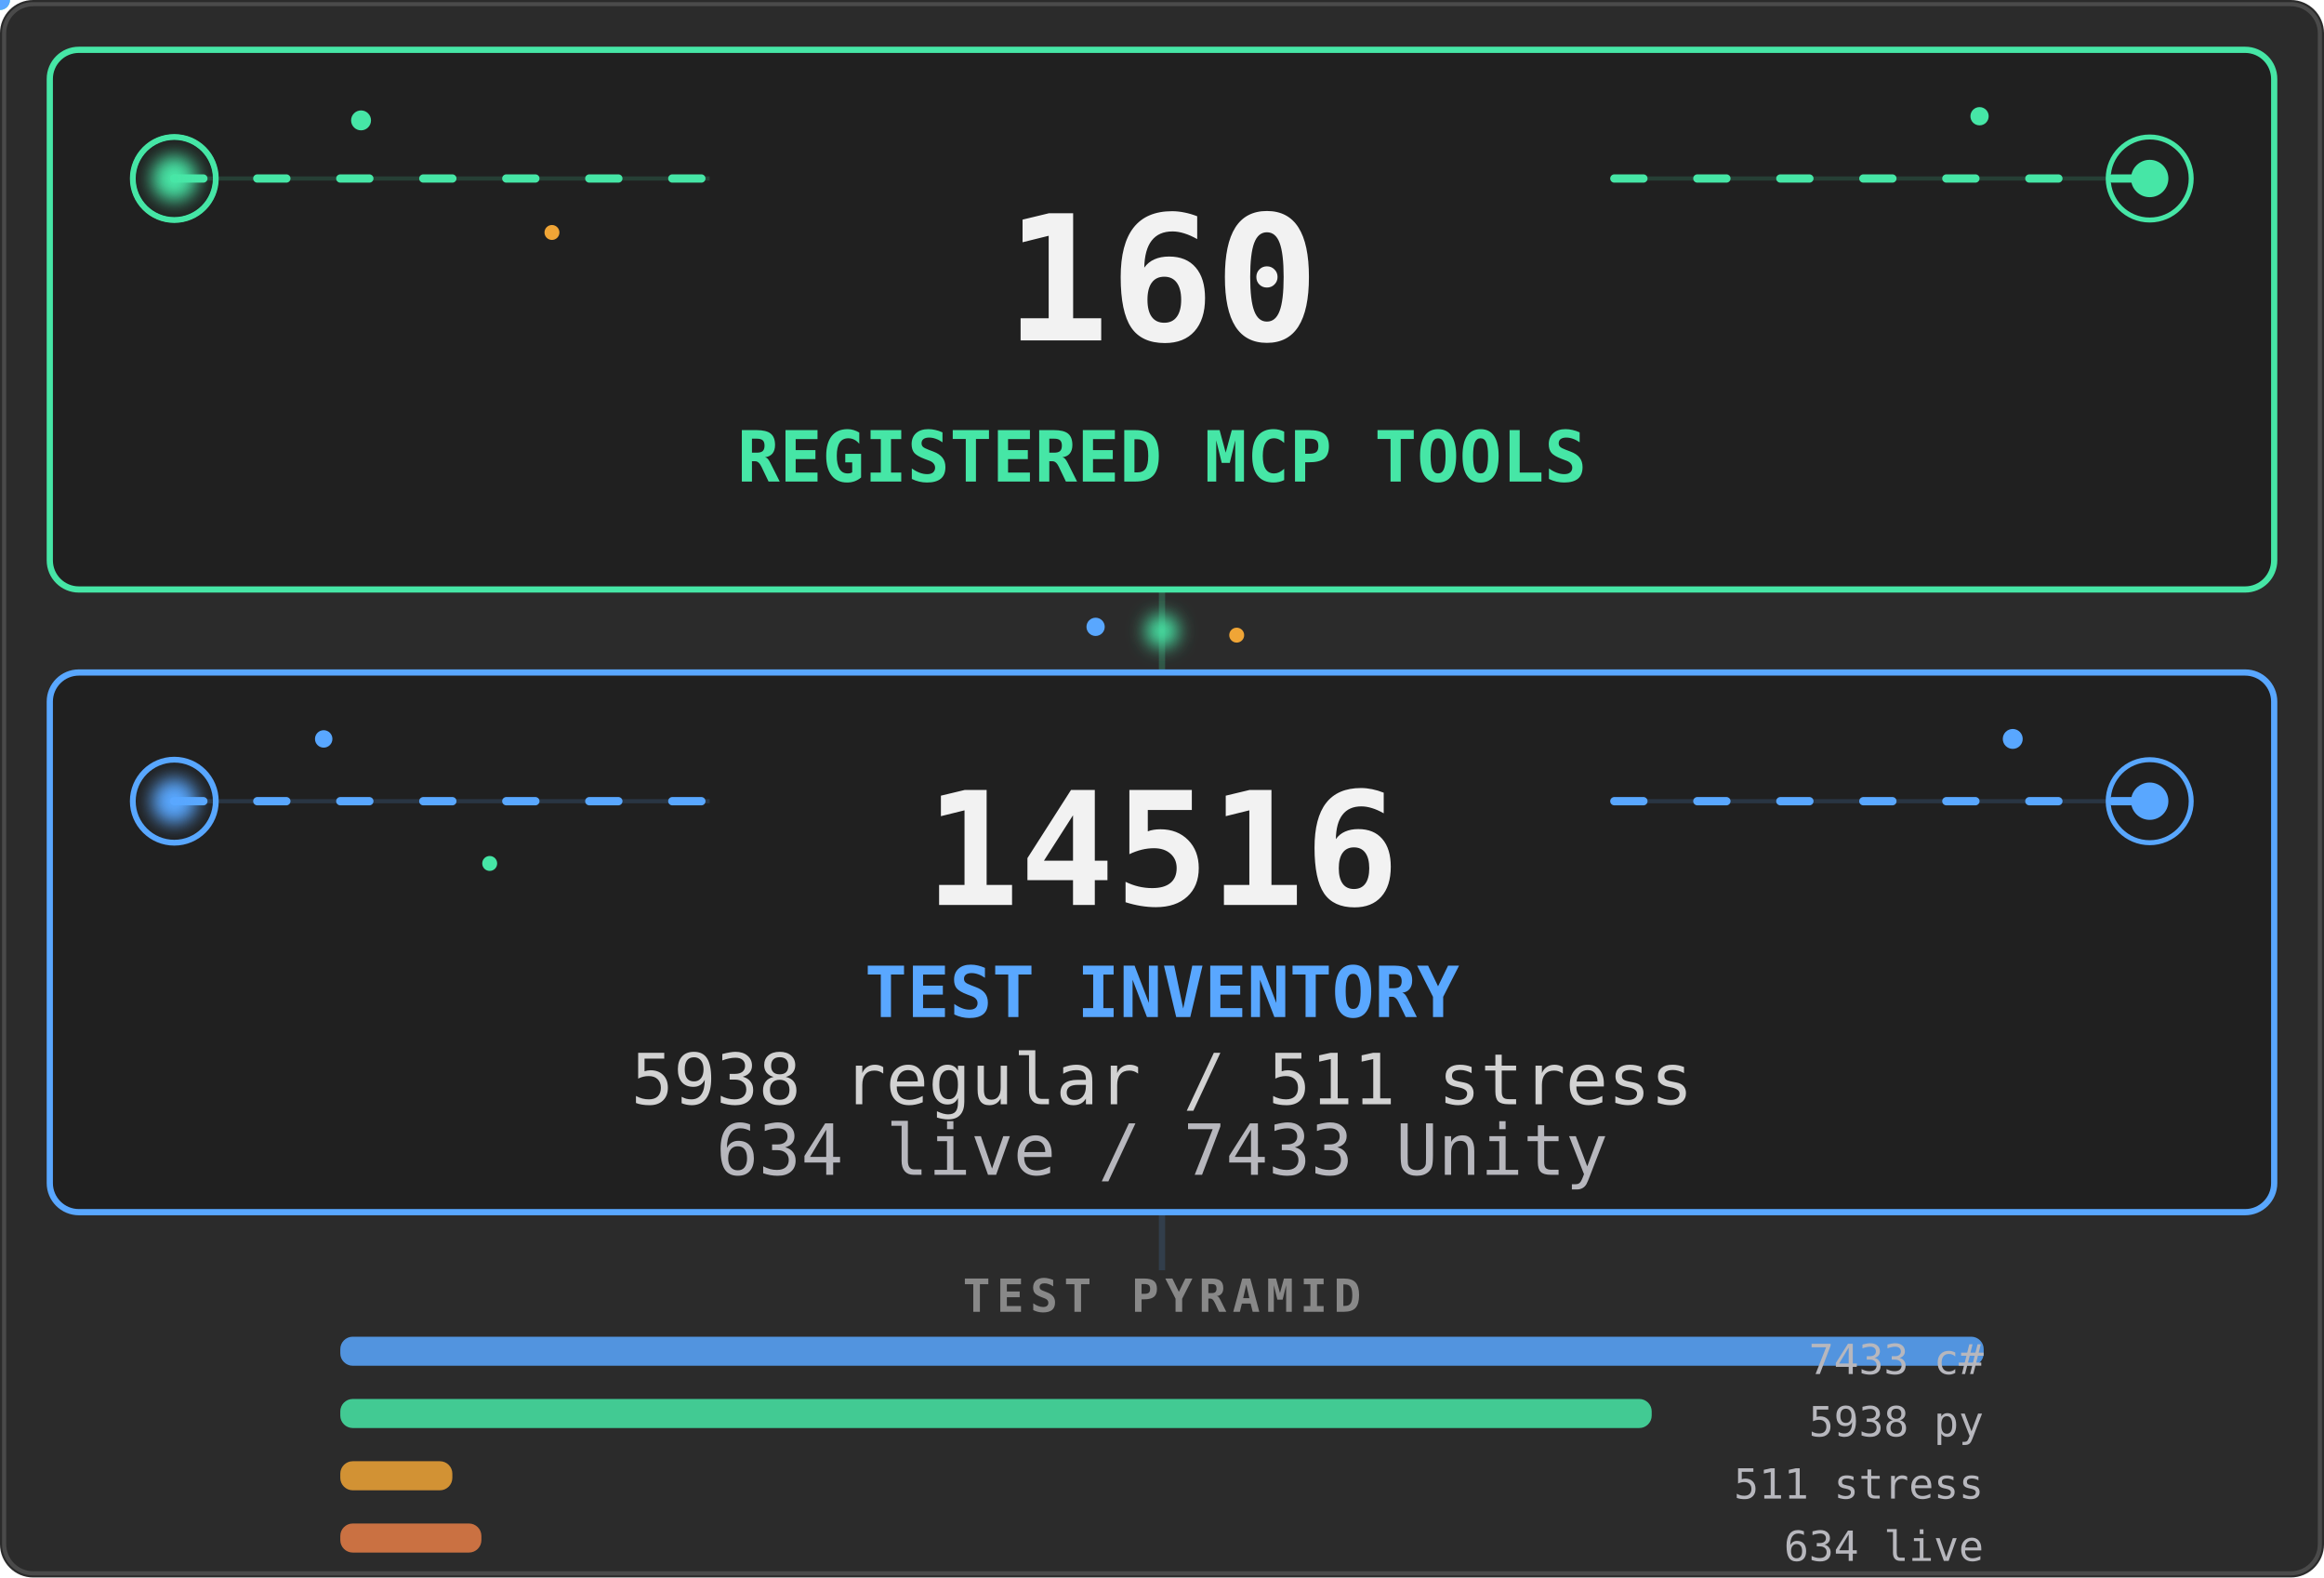
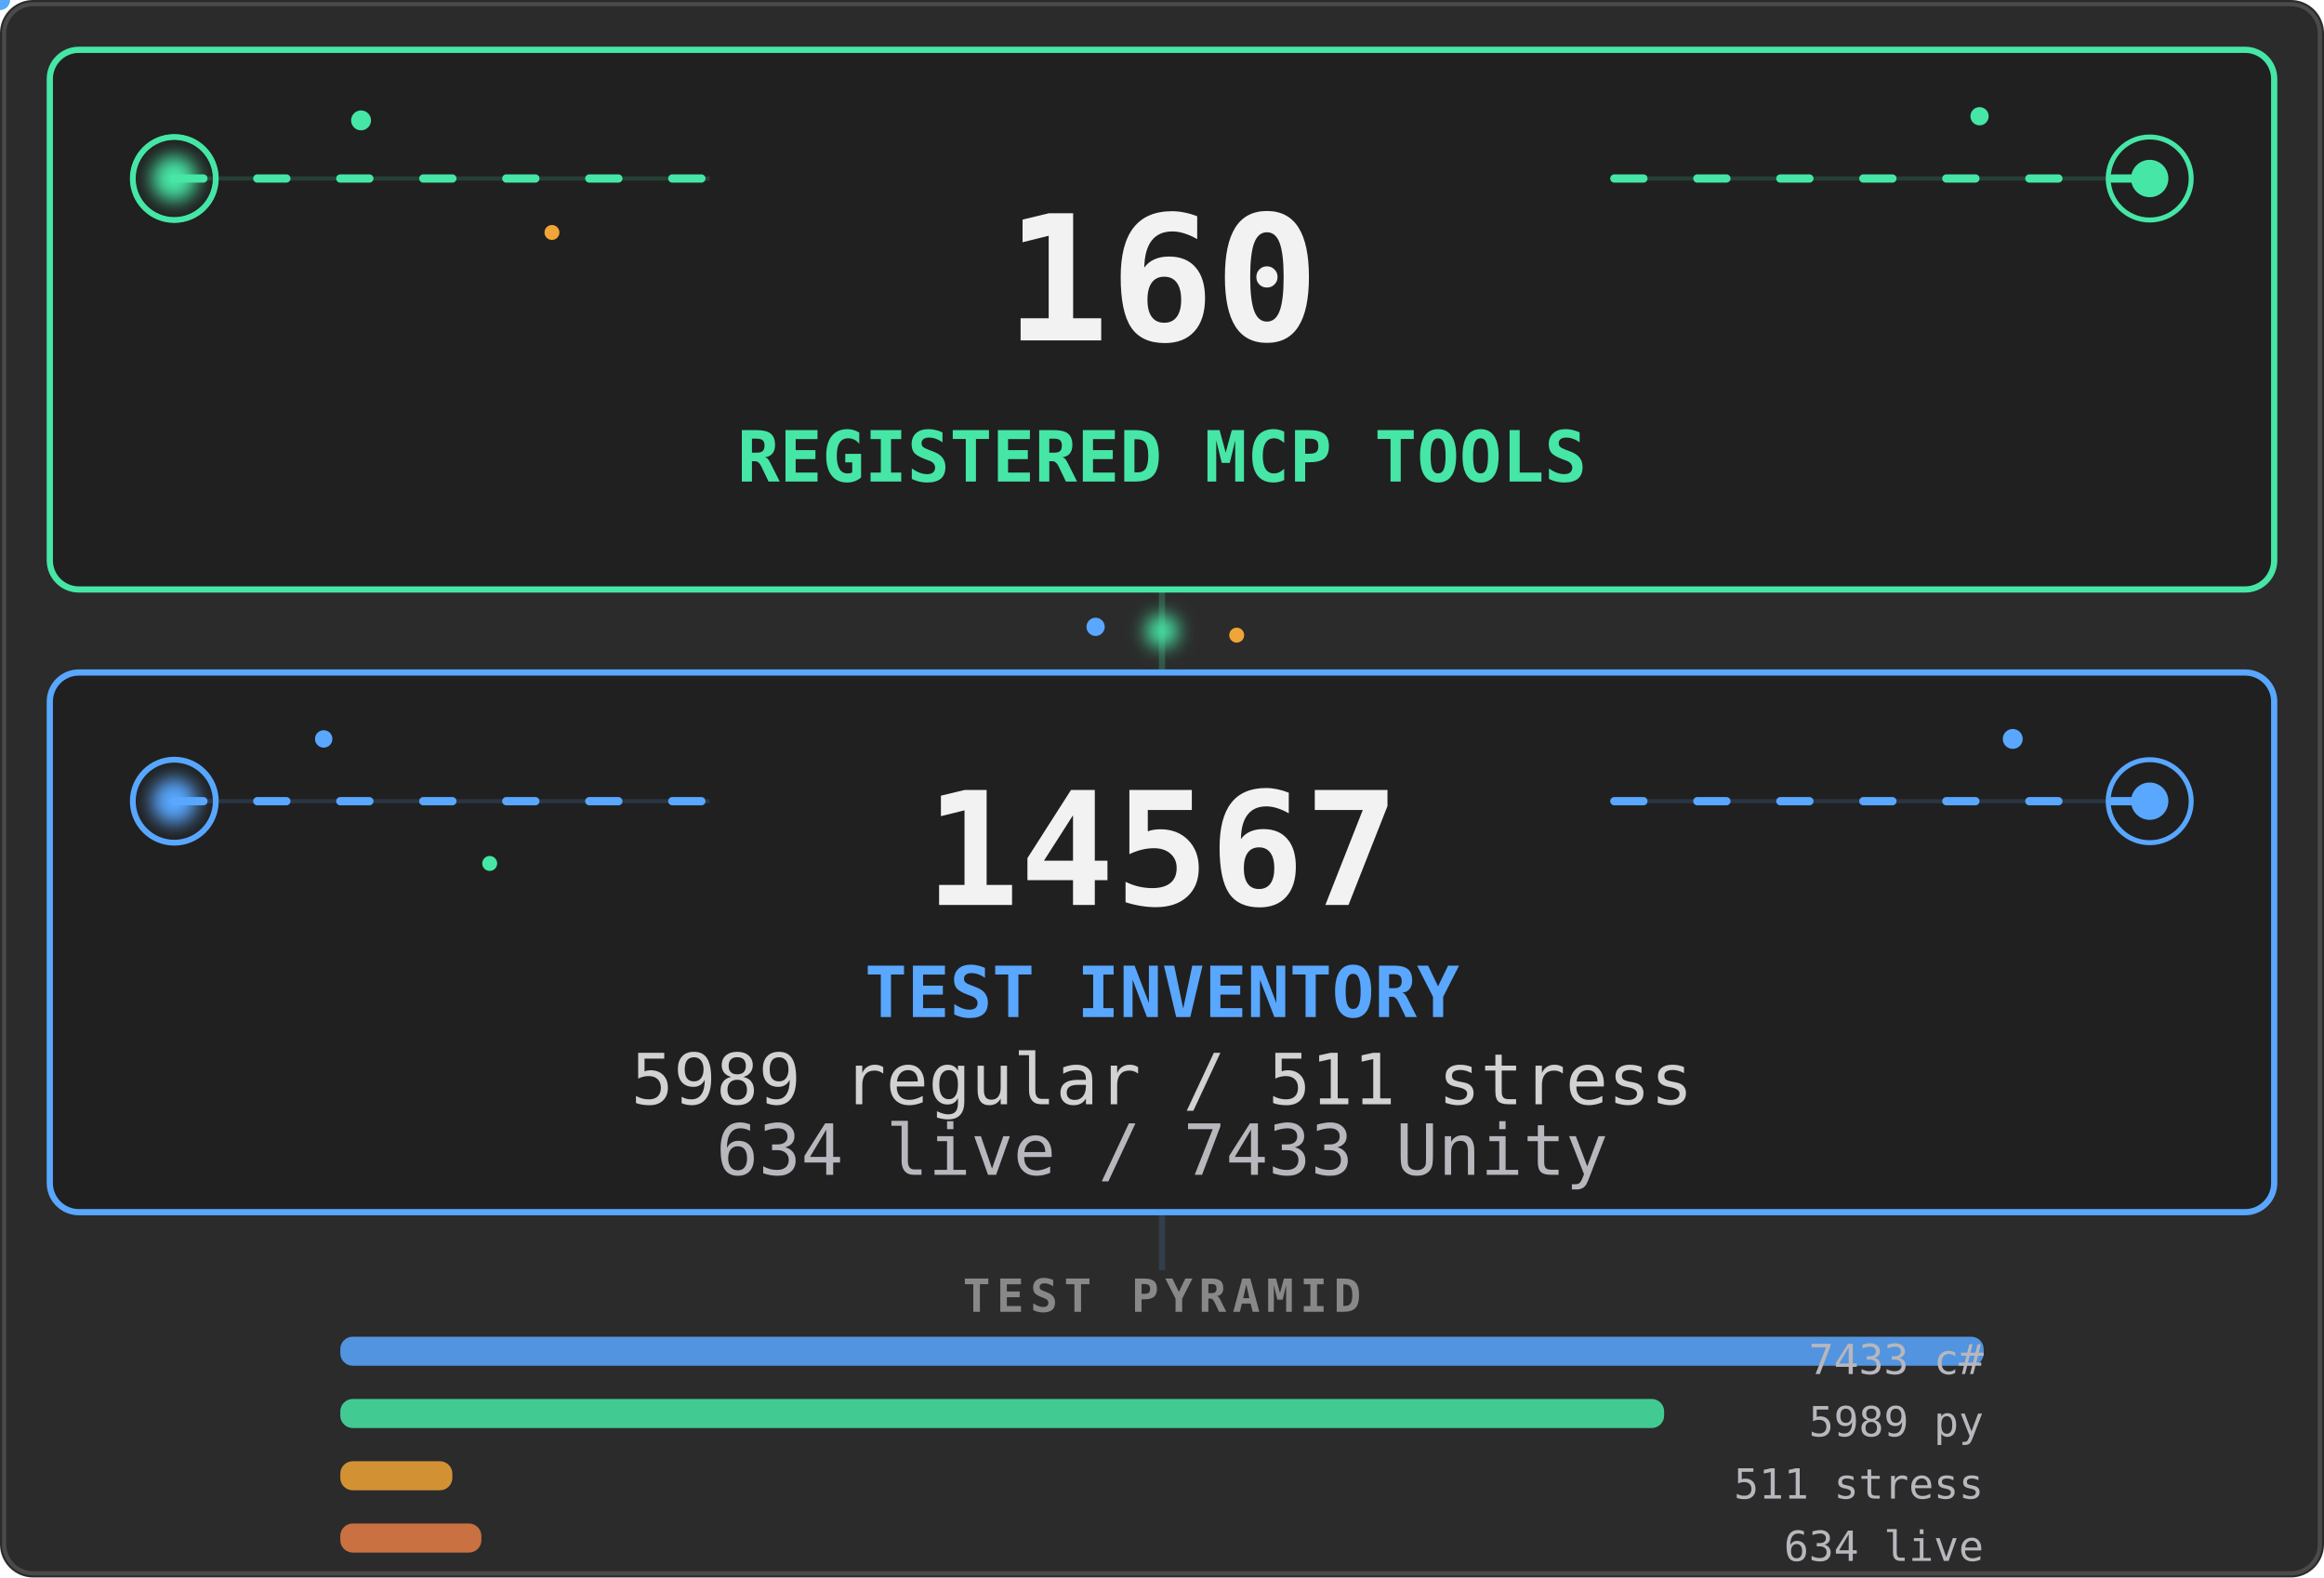
<svg xmlns="http://www.w3.org/2000/svg" viewBox="0 0 560 380" width="560" height="380" role="img" aria-labelledby="stats-title stats-desc">
  <defs>
    <filter id="stats-core-glow" x="-80%" y="-80%" width="260%" height="260%">
      <feGaussianBlur stdDeviation="2.2" />
    </filter>
    <clipPath id="stats-tools-clip">
      <rect x="12" y="12" width="536" height="130" rx="7" />
    </clipPath>
    <clipPath id="stats-tests-clip">
      <rect x="12" y="162" width="536" height="130" rx="7" />
    </clipPath>
    <linearGradient id="stats-tools-scan" x1="0" y1="0" x2="1" y2="0">
      <stop offset="0" stop-color="#46e6a6" stop-opacity="0" />
      <stop offset=".5" stop-color="#46e6a6" stop-opacity=".2" />
      <stop offset="1" stop-color="#46e6a6" stop-opacity="0" />
    </linearGradient>
    <linearGradient id="stats-tests-scan" x1="0" y1="0" x2="1" y2="0">
      <stop offset="0" stop-color="#59a7ff" stop-opacity="0" />
      <stop offset=".5" stop-color="#59a7ff" stop-opacity=".18" />
      <stop offset="1" stop-color="#59a7ff" stop-opacity="0" />
    </linearGradient>
  </defs>
  <style>
    .stats-card {
      fill: #202020;
      stroke-width: 1.5;
    }
    .stats-aura {
      transform-box: fill-box;
      transform-origin: center;
      animation: stats-aura-breathe 4.2s ease-in-out infinite;
    }
    .stats-aura-tests { animation-delay: -2.1s; }
    .stats-flow {
      fill: none;
      stroke-width: 2;
      stroke-linecap: round;
      stroke-dasharray: 7 13;
      animation: stats-flow 3.8s linear infinite;
    }
    .stats-flow-tests {
      animation-delay: -1.9s;
      animation-duration: 4.4s;
    }
    .stats-ring {
      fill: none;
      transform-box: fill-box;
      transform-origin: center;
      animation: stats-ring-life 3.2s ease-out infinite;
    }
    .stats-ring-mid { animation-delay: -1.05s; }
    .stats-ring-late { animation-delay: -2.1s; }
    .stats-ring-tests { animation-duration: 3.7s; }
    .stats-core {
      transform-box: fill-box;
      transform-origin: center;
      animation: stats-core-life 2.8s ease-in-out infinite;
    }
    .stats-core-tests {
      animation-delay: -1.4s;
      animation-duration: 3.2s;
    }
    .stats-scan {
      animation: stats-scan-yoyo 5.4s ease-in-out infinite alternate;
    }
    .stats-scan-tests {
      animation-delay: -2.7s;
      animation-duration: 6.2s;
    }
    .stats-spore {
      transform-box: fill-box;
      transform-origin: center;
      animation: stats-spore-drift 5.1s ease-in-out infinite alternate;
    }
    .stats-spore-b { animation-delay: -1.7s; animation-duration: 6.3s; }
    .stats-spore-c { animation-delay: -3.4s; animation-duration: 4.7s; }
    .stats-spore-phase-1 { animation-delay: -.6s; animation-duration: 5.5s; }
    .stats-spore-phase-2 { animation-delay: -1.3s; animation-duration: 4.8s; }
    .stats-spore-phase-3 { animation-delay: -2.2s; animation-duration: 6s; }
    .stats-spore-phase-4 { animation-delay: -3.1s; animation-duration: 5.2s; }
    .stats-spore-phase-5 { animation-delay: -4s; animation-duration: 6.6s; }
    .stats-spore-phase-6 { animation-delay: -4.8s; animation-duration: 5.8s; }
    .stats-bridge {
      transform-box: fill-box;
      transform-origin: center;
      animation: stats-bridge-life 3.6s ease-in-out infinite;
    }
    .motion-particle { pointer-events: none; }
    @keyframes stats-aura-breathe {
      0%, 100% { opacity: .07; transform: scale(.985); }
      50% { opacity: .2; transform: scale(1.015); }
    }
    @keyframes stats-flow {
      from { stroke-dashoffset: 0; }
      to { stroke-dashoffset: -40; }
    }
    @keyframes stats-ring-life {
      0% { opacity: .7; transform: scale(.45); }
      72%, 100% { opacity: 0; transform: scale(1.85); }
    }
    @keyframes stats-core-life {
      0%, 100% { opacity: .8; transform: scale(.86); }
      50% { opacity: 1; transform: scale(1.12); }
    }
    @keyframes stats-scan-yoyo {
      0% { opacity: 0; transform: translateX(-76px); }
      16%, 84% { opacity: .8; }
      100% { opacity: 0; transform: translateX(596px); }
    }
    @keyframes stats-spore-drift {
      0% { opacity: .2; transform: translate(-5px, 4px) scale(.72); }
      48% { opacity: .72; transform: translate(4px, -5px) scale(1.12); }
      100% { opacity: .3; transform: translate(9px, 3px) scale(.84); }
    }
    @keyframes stats-bridge-life {
      0%, 100% { opacity: .38; transform: scale(.82); }
      50% { opacity: 1; transform: scale(1.12); }
    }
    @media (prefers-reduced-motion: reduce) {
      .stats-aura, .stats-flow, .stats-ring, .stats-core,
      .stats-scan, .stats-spore, .stats-bridge {
        animation: none !important;
      }
      .stats-aura { opacity: .1; }
      .stats-flow { stroke-dasharray: none; opacity: .42; }
      .stats-ring { opacity: .18; }
      .stats-core { opacity: 1; }
      .stats-scan, .motion-particle { display: none; }
      .stats-spore { opacity: .3; }
      .stats-bridge { opacity: .75; }
    }
  </style>
  <rect width="560" height="380" rx="8" fill="#2b2b2b" />
  <rect x="1" y="1" width="558" height="378" rx="7" fill="none" stroke="#4a4a4a" />
  <path d="M280 142V162" stroke="#46e6a6" stroke-width="1.5" opacity=".22" />
  <circle class="stats-bridge" cx="280" cy="152" r="4" fill="#46e6a6" filter="url(#stats-core-glow)" />
  <circle class="stats-spore stats-spore-b stats-spore-phase-1" cx="264" cy="151" r="2.2" fill="#59a7ff" />
  <circle class="stats-spore stats-spore-c stats-spore-phase-2" cx="298" cy="153" r="1.8" fill="#f0a536" />
  <rect class="stats-aura" x="12" y="12" width="536" height="130" rx="7" fill="#46e6a6" />
  <rect class="stats-card" x="12" y="12" width="536" height="130" rx="7" stroke="#46e6a6" />
  <g clip-path="url(#stats-tools-clip)">
    <rect class="stats-scan" x="-70" y="12" width="74" height="130" fill="url(#stats-tools-scan)" />
  </g>
  <path d="M42 43H171M389 43H518" stroke="#46e6a6" opacity=".16" />
  <path class="stats-flow" d="M42 43H171M389 43H518" stroke="#46e6a6" />
  <g aria-hidden="true">
    <circle class="stats-ring" cx="42" cy="43" r="10" stroke="#46e6a6" stroke-width="1.4" />
    <circle class="stats-ring stats-ring-mid" cx="42" cy="43" r="10" stroke="#46e6a6" stroke-width="1.2" />
    <circle class="stats-ring stats-ring-late" cx="518" cy="43" r="10" stroke="#46e6a6" stroke-width="1.2" />
    <circle class="stats-core" cx="42" cy="43" r="5.5" fill="#46e6a6" filter="url(#stats-core-glow)" />
    <circle class="stats-core" cx="518" cy="43" r="4.5" fill="#46e6a6" />
    <circle class="stats-spore" cx="87" cy="29" r="2.4" fill="#46e6a6" />
    <circle class="stats-spore stats-spore-b stats-spore-phase-3" cx="133" cy="56" r="1.8" fill="#f0a536" />
    <circle class="stats-spore stats-spore-c stats-spore-phase-4" cx="477" cy="28" r="2.2" fill="#46e6a6" />
    <g class="motion-particle">
      <circle r="2.4" fill="#46e6a6">
        <animateMotion dur="4.8s" begin="-1.3s" repeatCount="indefinite" path="M42 43H171" />
        <animate attributeName="opacity" values="0;.9;.9;0" dur="4.8s" begin="-1.3s" repeatCount="indefinite" />
      </circle>
    </g>
    <g class="motion-particle">
      <circle r="2" fill="#46e6a6">
        <animateMotion dur="5.6s" begin="-4.1s" repeatCount="indefinite" path="M389 43H518" />
        <animate attributeName="opacity" values="0;.75;.75;0" dur="5.6s" begin="-4.1s" repeatCount="indefinite" />
      </circle>
    </g>
  </g>
  <g font-family="ui-monospace, SFMono-Regular, Menlo, Consolas, monospace">
    <text x="280" y="82" text-anchor="middle" fill="#f2f2f2" font-size="42" data-biome-marker="TOOLS" font-weight="700" data-mobile-critical="true">160</text>
    <text x="280" y="116" text-anchor="middle" fill="#46e6a6" font-size="17" font-weight="700" data-mobile-critical="true">REGISTERED MCP TOOLS</text>
  </g>
  <rect class="stats-aura stats-aura-tests" x="12" y="162" width="536" height="130" rx="7" fill="#59a7ff" />
  <rect class="stats-card stats-card-tests" x="12" y="162" width="536" height="130" rx="7" stroke="#59a7ff" />
  <g clip-path="url(#stats-tests-clip)">
    <rect class="stats-scan stats-scan-tests" x="-70" y="162" width="74" height="130" fill="url(#stats-tests-scan)" />
  </g>
  <path d="M42 193H171M389 193H518" stroke="#59a7ff" opacity=".16" />
  <path class="stats-flow stats-flow-tests" d="M42 193H171M389 193H518" stroke="#59a7ff" />
  <g aria-hidden="true">
    <circle class="stats-ring stats-ring-tests" cx="42" cy="193" r="10" stroke="#59a7ff" stroke-width="1.4" />
    <circle class="stats-ring stats-ring-mid stats-ring-tests" cx="518" cy="193" r="10" stroke="#59a7ff" stroke-width="1.2" />
    <circle class="stats-core stats-core-tests" cx="42" cy="193" r="5.5" fill="#59a7ff" filter="url(#stats-core-glow)" />
    <circle class="stats-core stats-core-tests" cx="518" cy="193" r="4.5" fill="#59a7ff" />
    <circle class="stats-spore stats-spore-c stats-spore-phase-5" cx="78" cy="178" r="2.1" fill="#59a7ff" />
    <circle class="stats-spore stats-spore-phase-6" cx="118" cy="208" r="1.8" fill="#46e6a6" />
    <circle class="stats-spore stats-spore-b stats-spore-phase-2" cx="485" cy="178" r="2.4" fill="#59a7ff" />
    <g class="motion-particle">
      <circle r="2.4" fill="#59a7ff">
        <animateMotion dur="5.2s" begin="-3.7s" repeatCount="indefinite" path="M42 193H171" />
        <animate attributeName="opacity" values="0;.9;.9;0" dur="5.2s" begin="-3.7s" repeatCount="indefinite" />
      </circle>
    </g>
    <g class="motion-particle">
      <circle r="2" fill="#59a7ff">
        <animateMotion dur="4.6s" begin="-.8s" repeatCount="indefinite" path="M389 193H518" />
        <animate attributeName="opacity" values="0;.75;.75;0" dur="4.6s" begin="-.8s" repeatCount="indefinite" />
      </circle>
    </g>
  </g>
  <g font-family="ui-monospace, SFMono-Regular, Menlo, Consolas, monospace">
-     <text x="280" y="218" text-anchor="middle" fill="#f2f2f2" font-size="38" data-biome-marker="TESTS" font-weight="700" data-mobile-critical="true">14516</text>
+     <text x="280" y="218" text-anchor="middle" fill="#f2f2f2" font-size="38" data-biome-marker="TESTS" font-weight="700" data-mobile-critical="true">14567</text>
    <text x="280" y="245" text-anchor="middle" fill="#59a7ff" font-size="17" font-weight="700" data-mobile-critical="true">TEST INVENTORY</text>
-     <text x="280" y="266" text-anchor="middle" fill="#d2d2d2" font-size="17" data-biome-marker="BREAKDOWN_PRIMARY" data-mobile-critical="true">5938 regular / 511 stress</text>
+     <text x="280" y="266" text-anchor="middle" fill="#d2d2d2" font-size="17" data-biome-marker="BREAKDOWN_PRIMARY" data-mobile-critical="true">5989 regular / 511 stress</text>
    <text x="280" y="283" text-anchor="middle" fill="#b7b7bd" font-size="17" data-biome-marker="BREAKDOWN_SECONDARY" data-mobile-critical="true">634 live / 7433 Unity</text>
  </g>
  <path d="M280 292V306" stroke="#59a7ff" stroke-width="1.5" opacity=".15" />
  <g font-family="ui-monospace, SFMono-Regular, Menlo, Consolas, monospace">
    <text x="280" y="316" text-anchor="middle" fill="#888" font-size="11" font-weight="600" letter-spacing="1.5">TEST PYRAMID</text>
    <rect data-biome-bar="CS" x="82" y="322" height="7" width="396" rx="3" fill="#59a7ff" opacity=".85" />
    <text data-biome-bar-label="CS" x="478" y="331" text-anchor="end" fill="#b7b7bd" font-size="10">7433 c#</text>
-     <rect data-biome-bar="PY" x="82" y="337" height="7" width="316" rx="3" fill="#46e6a6" opacity=".85" />
-     <text data-biome-bar-label="PY" x="478" y="346" text-anchor="end" fill="#b7b7bd" font-size="10">5938 py</text>
+     <rect data-biome-bar="PY" x="82" y="337" height="7" width="319" rx="3" fill="#46e6a6" opacity=".85" />
+     <text data-biome-bar-label="PY" x="478" y="346" text-anchor="end" fill="#b7b7bd" font-size="10">5989 py</text>
    <rect data-biome-bar="STRESS" x="82" y="352" height="7" width="27" rx="3" fill="#f0a536" opacity=".85" />
    <text data-biome-bar-label="STRESS" x="478" y="361" text-anchor="end" fill="#b7b7bd" font-size="10">511 stress</text>
    <rect data-biome-bar="LIVE" x="82" y="367" height="7" width="34" rx="3" fill="#e67e46" opacity=".85" />
    <text data-biome-bar-label="LIVE" x="478" y="376" text-anchor="end" fill="#b7b7bd" font-size="10">634 live</text>
  </g>
</svg>
